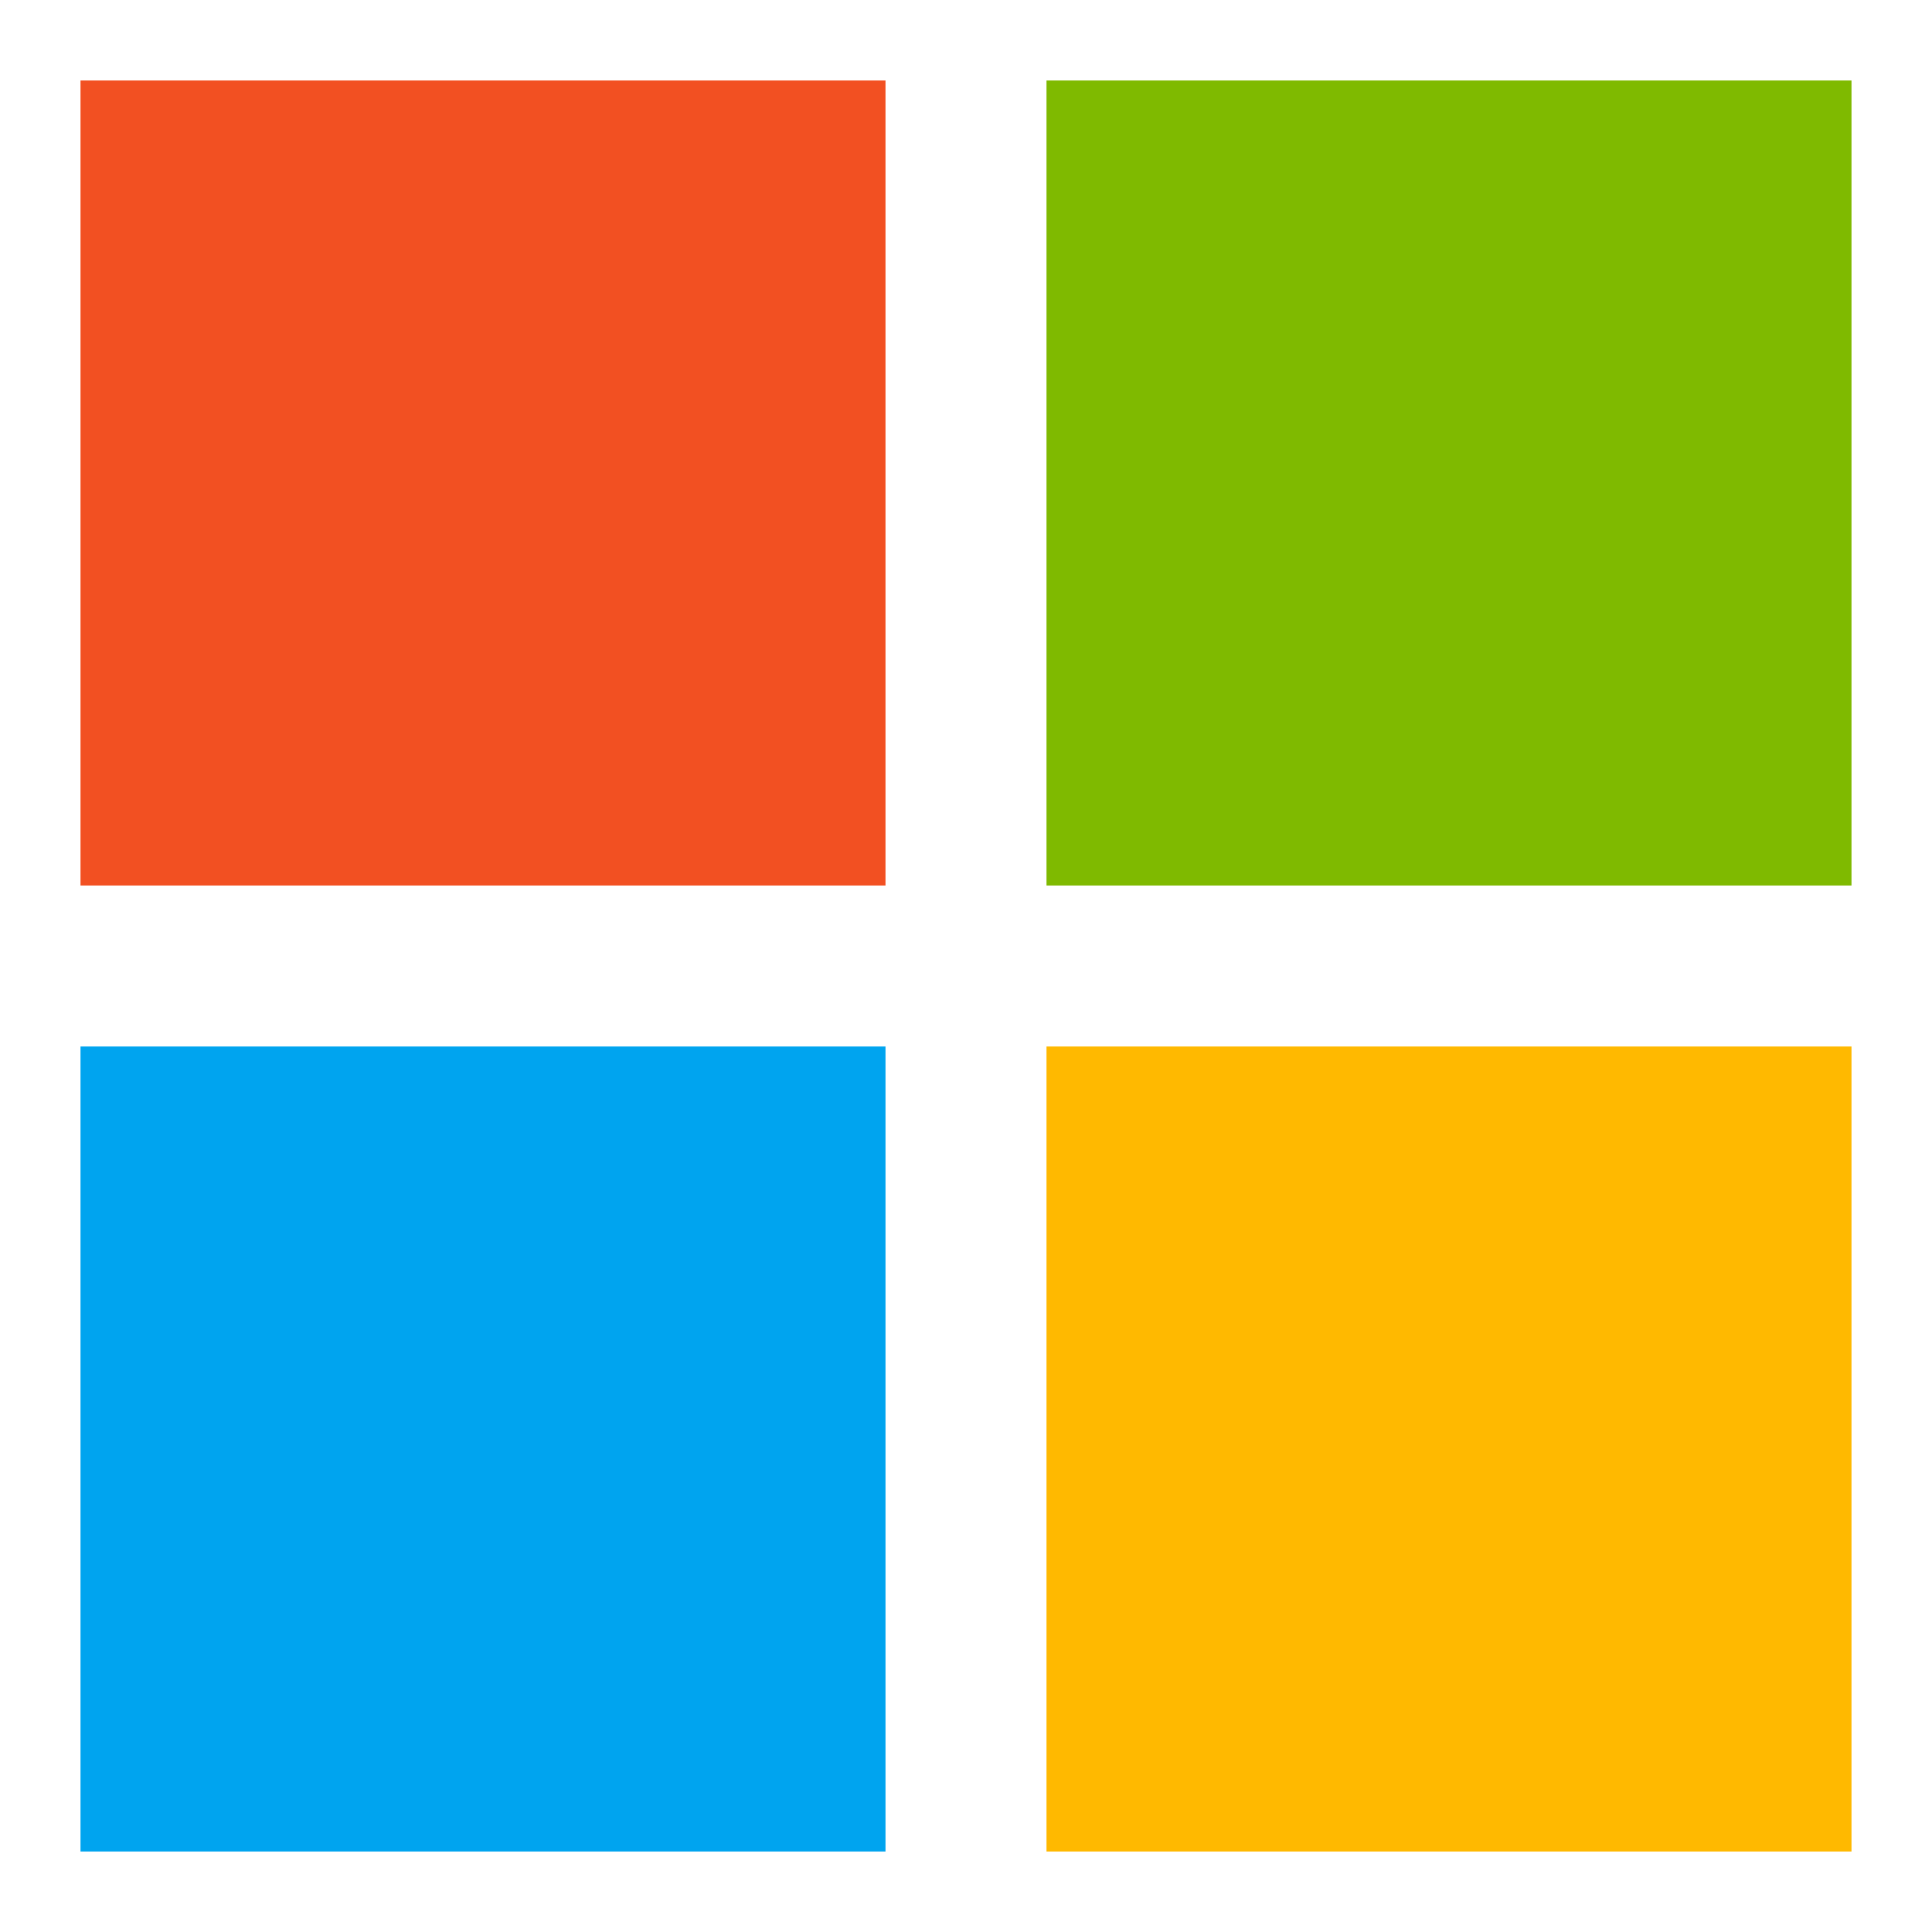
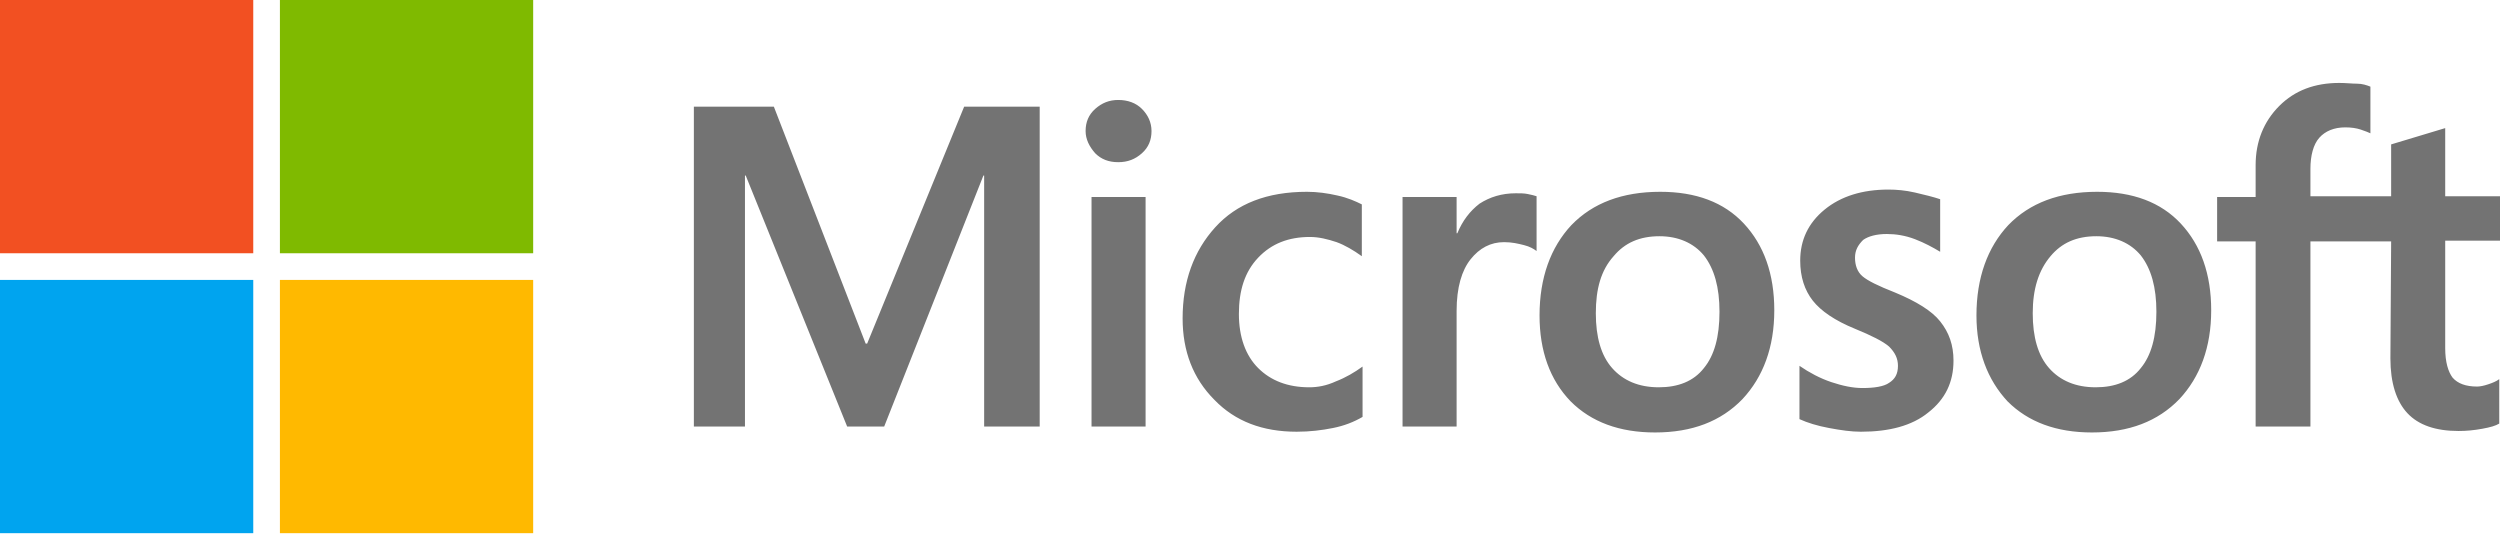
- <svg xmlns="http://www.w3.org/2000/svg" viewBox="0 0 24 24" role="img" aria-label="Microsoft">
-   <rect x="1" y="1" width="10" height="10" fill="#F25022" />
-   <rect x="13" y="1" width="10" height="10" fill="#7FBA00" />
-   <rect x="1" y="13" width="10" height="10" fill="#00A4EF" />
-   <rect x="13" y="13" width="10" height="10" fill="#FFB900" />
+ <svg xmlns="http://www.w3.org/2000/svg" version="1.1" viewBox="0 0 337.6 72">
+   <path fill="#737373" d="M140.4,14.4v43.2h-7.5V23.7h-0.1l-13.4,33.9h-5l-13.7-33.9h-0.1v33.9h-6.9V14.4h10.8l12.4,32h0.2l13.1-32H140.4 z M146.6,17.7c0-1.2,0.4-2.2,1.3-3c0.9-0.8,1.9-1.2,3.1-1.2c1.3,0,2.4,0.4,3.2,1.2s1.3,1.8,1.3,3c0,1.2-0.4,2.2-1.3,3 c-0.9,0.8-1.9,1.2-3.2,1.2s-2.3-0.4-3.1-1.2C147.1,19.8,146.6,18.8,146.6,17.7z M154.7,26.6v31h-7.3v-31H154.7z M176.8,52.3 c1.1,0,2.3-0.2,3.6-0.8c1.3-0.5,2.5-1.2,3.6-2v6.8c-1.2,0.7-2.5,1.2-4,1.5c-1.5,0.3-3.1,0.5-4.9,0.5c-4.6,0-8.3-1.4-11.1-4.3 c-2.9-2.9-4.3-6.6-4.3-11c0-5,1.5-9.1,4.4-12.3c2.9-3.2,7-4.8,12.4-4.8c1.4,0,2.8,0.2,4.1,0.5c1.4,0.3,2.5,0.8,3.3,1.2v7 c-1.1-0.8-2.3-1.5-3.4-1.9c-1.2-0.4-2.4-0.7-3.6-0.7c-2.9,0-5.2,0.9-7,2.8s-2.6,4.4-2.6,7.6c0,3.1,0.9,5.6,2.6,7.3 C171.6,51.4,173.9,52.3,176.8,52.3z M204.7,26.1c0.6,0,1.1,0,1.6,0.1s0.9,0.2,1.2,0.3v7.4c-0.4-0.3-0.9-0.6-1.7-0.8 s-1.6-0.4-2.7-0.4c-1.8,0-3.3,0.8-4.5,2.3s-1.9,3.8-1.9,7v15.6h-7.3v-31h7.3v4.9h0.1c0.7-1.7,1.7-3,3-4 C201.2,26.6,202.8,26.1,204.7,26.1z M207.9,42.6c0-5.1,1.5-9.2,4.3-12.2c2.9-3,6.9-4.5,12-4.5c4.8,0,8.6,1.4,11.3,4.3 s4.1,6.8,4.1,11.7c0,5-1.5,9-4.3,12c-2.9,3-6.8,4.5-11.8,4.5c-4.8,0-8.6-1.4-11.4-4.2C209.3,51.3,207.9,47.4,207.9,42.6z M215.5,42.3c0,3.2,0.7,5.7,2.2,7.4s3.6,2.6,6.3,2.6c2.6,0,4.7-0.8,6.1-2.6c1.4-1.7,2.1-4.2,2.1-7.6c0-3.3-0.7-5.8-2.1-7.6 c-1.4-1.7-3.5-2.6-6-2.6c-2.7,0-4.7,0.9-6.2,2.7C216.2,36.5,215.5,39,215.5,42.3z M250.5,34.8c0,1,0.3,1.9,1,2.5 c0.7,0.6,2.1,1.3,4.4,2.2c2.9,1.2,5,2.5,6.1,3.9c1.2,1.5,1.8,3.2,1.8,5.3c0,2.9-1.1,5.2-3.4,7c-2.2,1.8-5.3,2.6-9.1,2.6 c-1.3,0-2.7-0.2-4.3-0.5c-1.6-0.3-2.9-0.7-4-1.2v-7.2c1.3,0.9,2.8,1.7,4.3,2.2c1.5,0.5,2.9,0.8,4.2,0.8c1.6,0,2.9-0.2,3.6-0.7 c0.8-0.5,1.2-1.2,1.2-2.3c0-1-0.4-1.8-1.2-2.6c-0.8-0.7-2.4-1.5-4.6-2.4c-2.7-1.1-4.6-2.4-5.7-3.8s-1.7-3.2-1.7-5.4 c0-2.8,1.1-5.1,3.3-6.9c2.2-1.8,5.1-2.7,8.6-2.7c1.1,0,2.3,0.1,3.6,0.4s2.5,0.6,3.4,0.9V34c-1-0.6-2.1-1.2-3.4-1.7 c-1.3-0.5-2.6-0.7-3.8-0.7c-1.4,0-2.5,0.3-3.2,0.8C250.9,33.1,250.5,33.8,250.5,34.8z M266.9,42.6c0-5.1,1.5-9.2,4.3-12.2 c2.9-3,6.9-4.5,12-4.5c4.8,0,8.6,1.4,11.3,4.3s4.1,6.8,4.1,11.7c0,5-1.5,9-4.3,12c-2.9,3-6.8,4.5-11.8,4.5c-4.8,0-8.6-1.4-11.4-4.2 C268.4,51.3,266.9,47.4,266.9,42.6z M274.5,42.3c0,3.2,0.7,5.7,2.2,7.4s3.6,2.6,6.3,2.6c2.6,0,4.7-0.8,6.1-2.6 c1.4-1.7,2.1-4.2,2.1-7.6c0-3.3-0.7-5.8-2.1-7.6c-1.4-1.7-3.5-2.6-6-2.6c-2.7,0-4.7,0.9-6.2,2.7C275.3,36.5,274.5,39,274.5,42.3z M322.9,32.6h-10.9v25h-7.4v-25h-5.2v-6h5.2v-4.3c0-3.2,1.1-5.9,3.2-8s4.8-3.1,8.1-3.1c0.9,0,1.7,0.1,2.4,0.1s1.3,0.2,1.8,0.4v6.3 c-0.2-0.1-0.7-0.3-1.3-0.5c-0.6-0.2-1.3-0.3-2.1-0.3c-1.5,0-2.7,0.5-3.5,1.4c-0.8,0.9-1.2,2.4-1.2,4.2v3.7h10.9v-7l7.3-2.2v9.2h7.4 v6h-7.4v14.5c0,1.9,0.4,3.2,1,4c0.7,0.8,1.8,1.2,3.3,1.2c0.4,0,0.9-0.1,1.5-0.3c0.6-0.2,1.1-0.4,1.5-0.7v6c-0.5,0.3-1.2,0.5-2.3,0.7 c-1.1,0.2-2.1,0.3-3.2,0.3c-3.1,0-5.4-0.8-6.9-2.4c-1.5-1.6-2.3-4.1-2.3-7.4L322.9,32.6L322.9,32.6z" />
+   <rect fill="#F25022" width="34.2" height="34.2" />
+   <rect x="37.8" fill="#7FBA00" width="34.2" height="34.2" />
+   <rect y="37.8" fill="#00A4EF" width="34.2" height="34.2" />
+   <rect x="37.8" y="37.8" fill="#FFB900" width="34.2" height="34.2" />
</svg>
